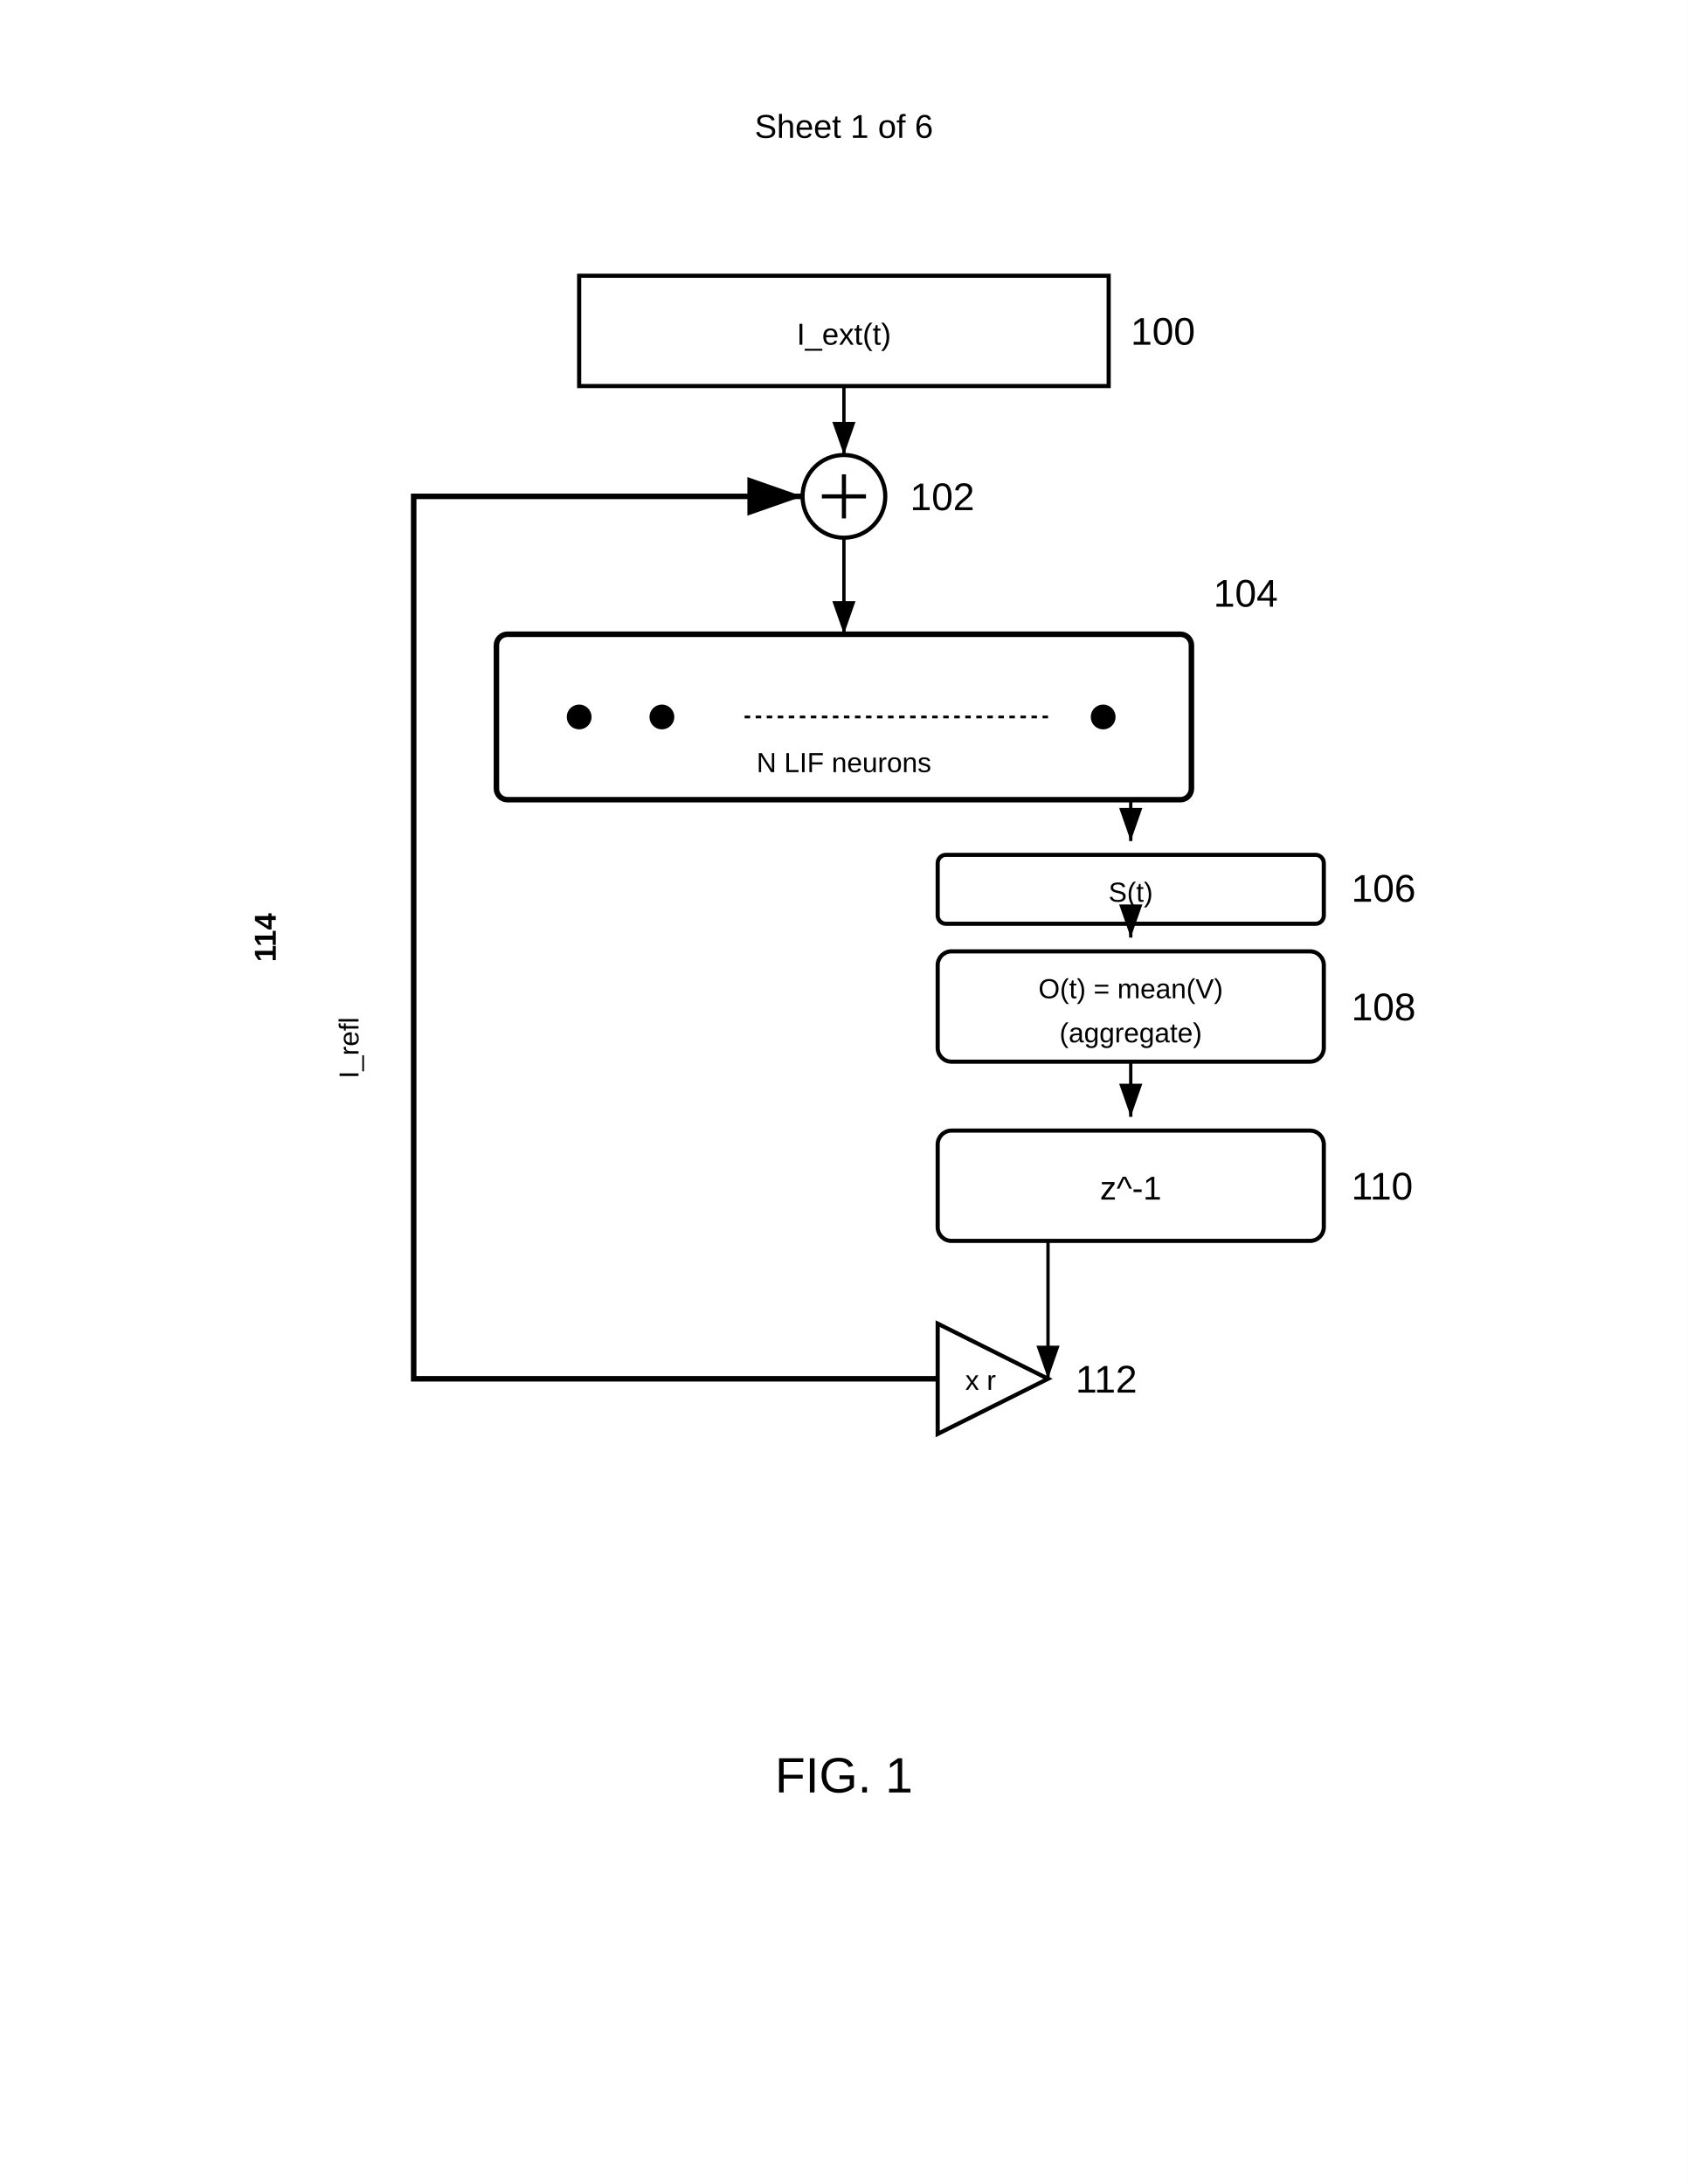
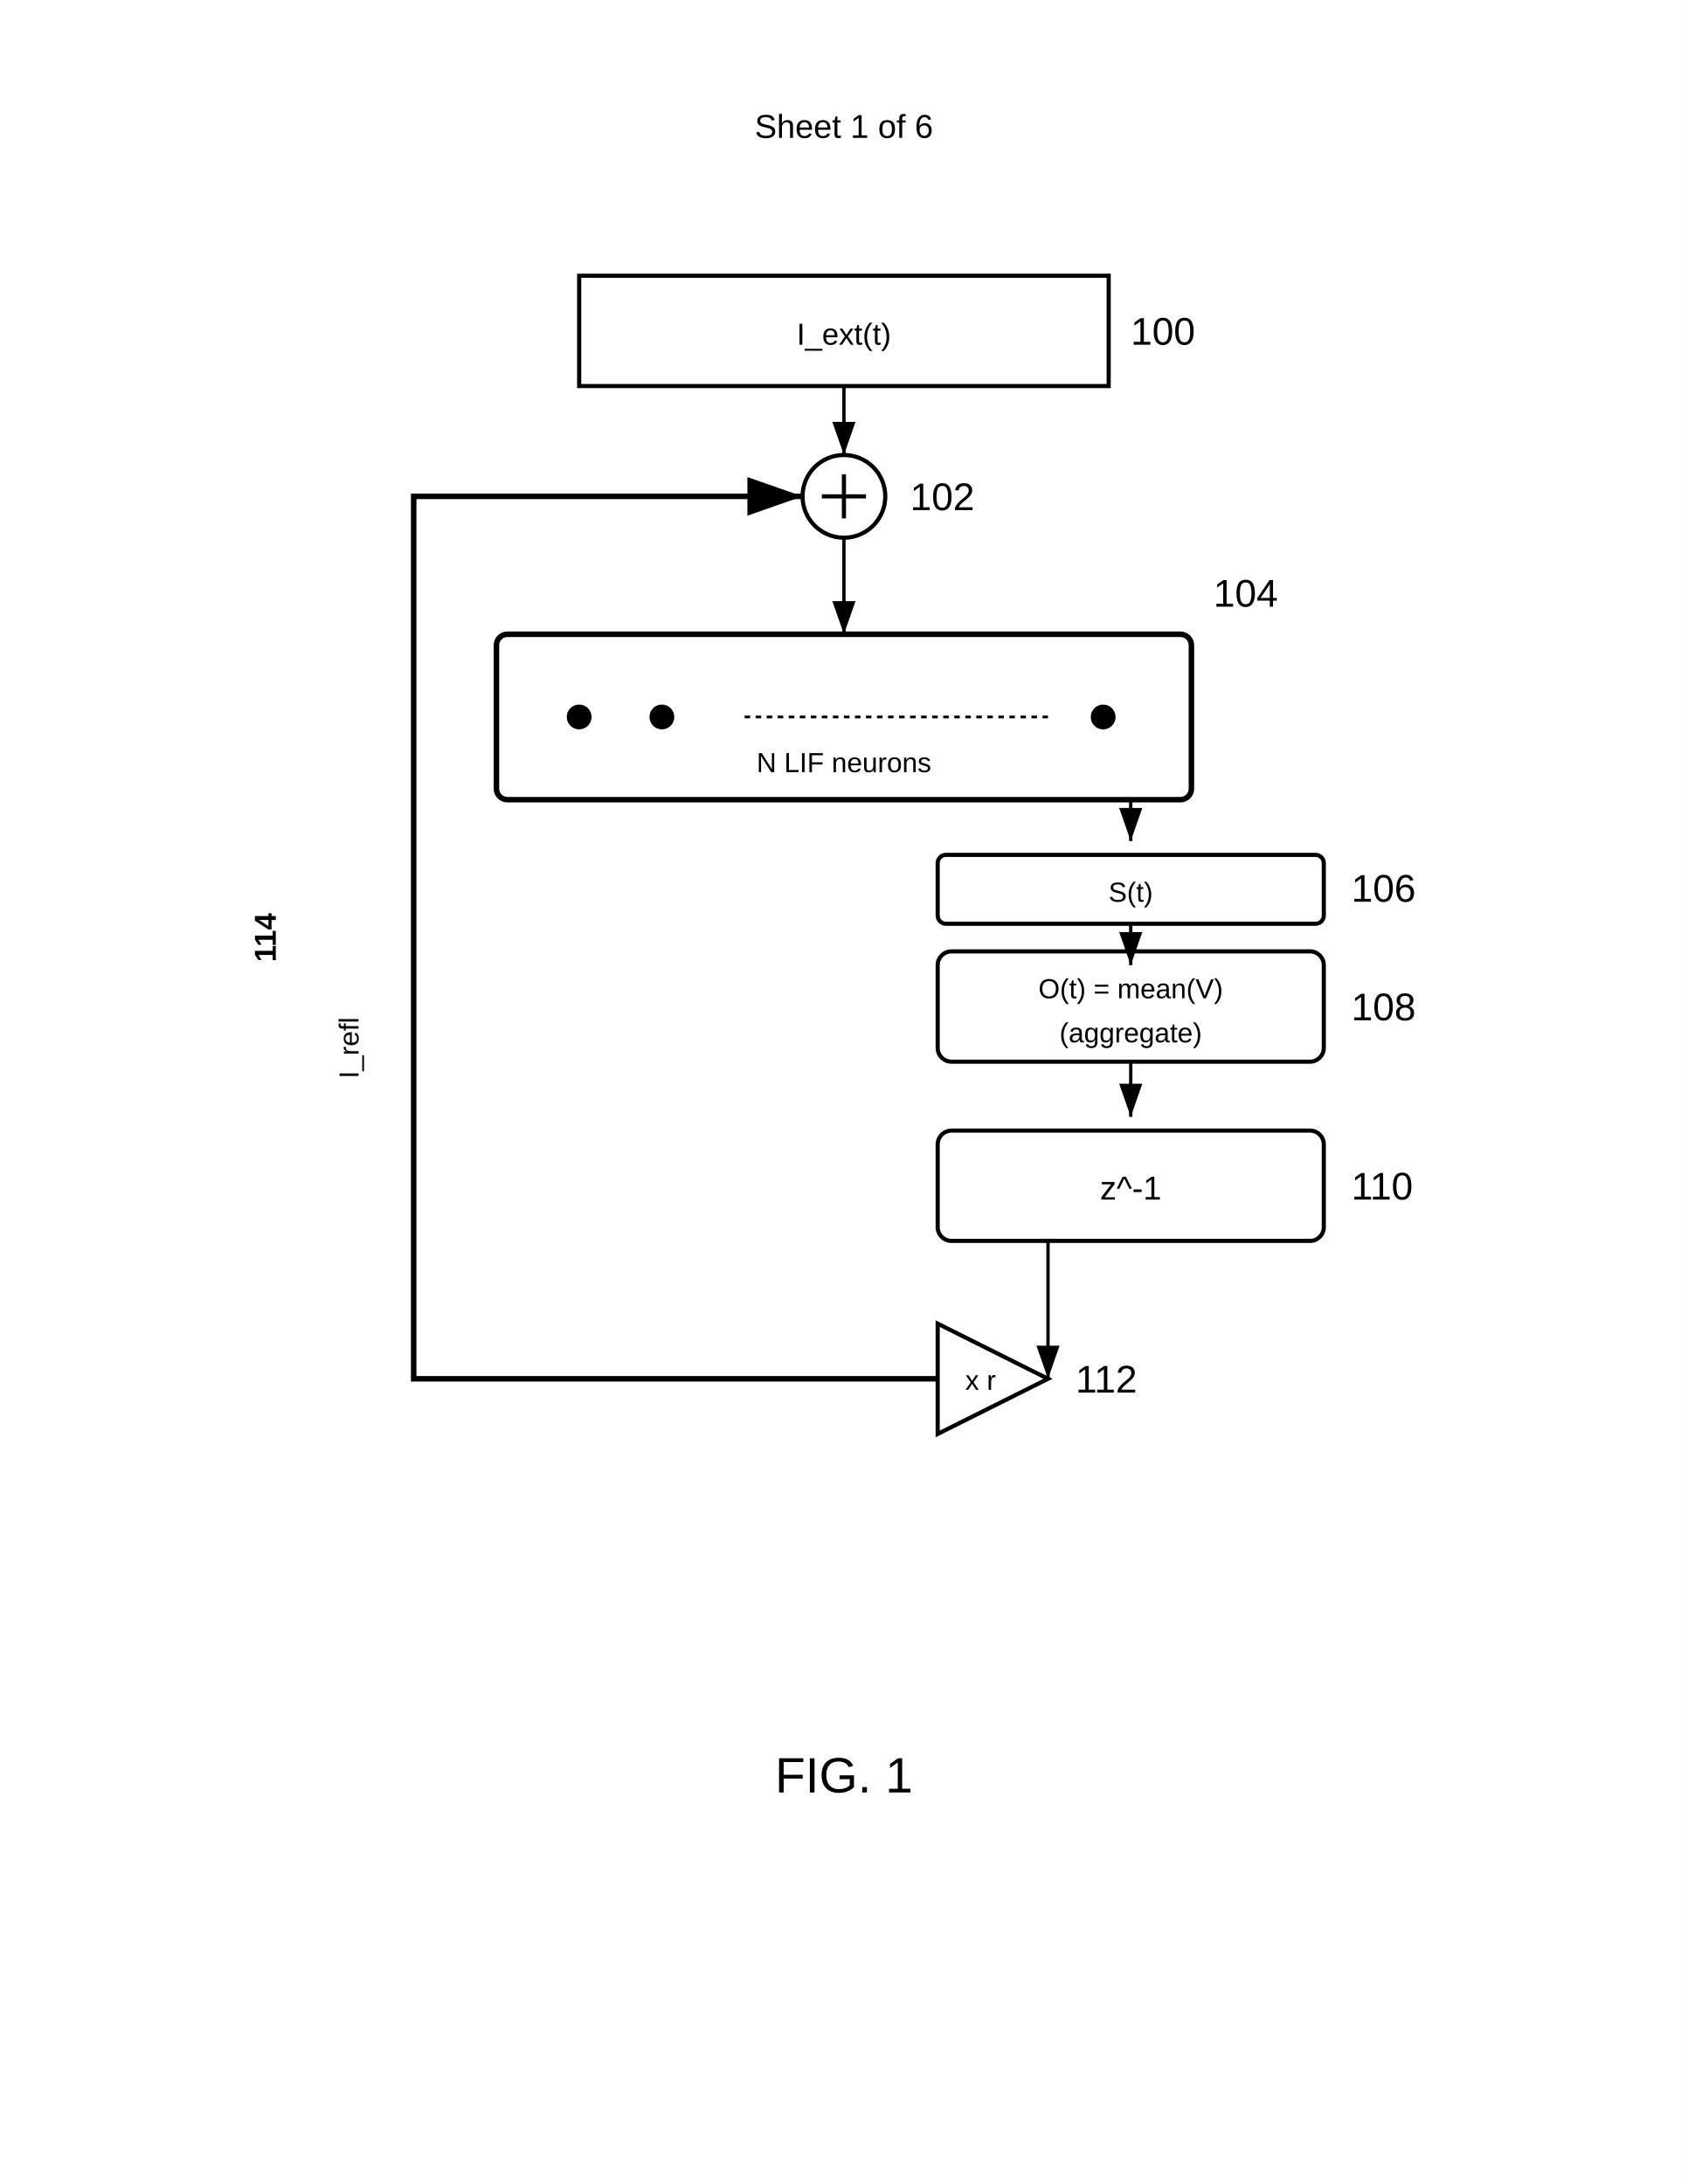
<svg xmlns="http://www.w3.org/2000/svg" width="612" height="792" viewBox="0 0 612 792">
  <rect width="100%" height="100%" fill="#fff" />
+   <defs>
+     <marker id="arrow" markerWidth="10" markerHeight="7" refX="10" refY="3.5" orient="auto">
+       <polygon points="0 0, 10 3.5, 0 7" fill="#000" />
+     </marker>
+   </defs>
  <text x="306" y="50" font-family="Arial" font-size="12" text-anchor="middle" fill="#000">Sheet 1 of 6</text>
  <rect x="210" y="100" width="192" height="40" fill="none" stroke="#000" stroke-width="1.5" />
  <text x="306" y="125" font-family="Arial" font-size="11" text-anchor="middle" fill="#000">I_ext(t)</text>
  <text x="410" y="125" font-family="Arial" font-size="14" font-weight="normal" fill="#000">100</text>
  <circle cx="306" cy="180" r="15" fill="none" stroke="#000" stroke-width="1.5" />
  <path d="M298 180h16M306 172v16" stroke="#000" stroke-width="1.5" />
  <text x="330" y="185" font-family="Arial" font-size="14" font-weight="normal" fill="#000">102</text>
  <g transform="translate(180,230)">
    <rect width="252" height="60" rx="4" ry="4" fill="none" stroke="#000" stroke-width="2" />
    <circle cx="30" cy="30" r="4" stroke="#000" />
    <circle cx="60" cy="30" r="4" stroke="#000" />
    <circle cx="220" cy="30" r="4" stroke="#000" />
    <path d="M90 30h110" stroke="#000" stroke-dasharray="2,2" />
    <text x="126" y="50" font-family="Arial" font-size="10" text-anchor="middle" fill="#000">N LIF neurons</text>
    <text x="260" y="-10" font-family="Arial" font-size="14" font-weight="normal" fill="#000">104</text>
  </g>
  <rect x="340" y="310" width="140" height="25" rx="3" fill="none" stroke="#000" stroke-width="1.5" />
  <text x="410" y="327" font-family="Arial" font-size="10" text-anchor="middle" fill="#000">S(t)</text>
  <text x="490" y="327" font-family="Arial" font-size="14" font-weight="normal" fill="#000">106</text>
  <path d="M410 290v15" stroke="#000" stroke-width="1.2" marker-end="url(#arrow)" />
  <rect x="340" y="345" width="140" height="40" rx="5" fill="none" stroke="#000" stroke-width="1.5" />
  <text x="410" y="362" font-family="Arial" font-size="10" text-anchor="middle" fill="#000">O(t) = mean(V)</text>
  <text x="410" y="378" font-family="Arial" font-size="10" text-anchor="middle" fill="#000">(aggregate)</text>
  <text x="490" y="370" font-family="Arial" font-size="14" font-weight="normal" fill="#000">108</text>
-   <path d="M410 335v5" stroke="#000" stroke-width="1.2" marker-end="url(#arrow)" />
+   <path d="M410 335v15" stroke="#000" stroke-width="1.2" marker-end="url(#arrow)" />
  <rect x="340" y="410" width="140" height="40" rx="5" fill="none" stroke="#000" stroke-width="1.5" />
  <text x="410" y="435" font-family="Arial" font-size="12" text-anchor="middle" fill="#000">z^-1</text>
  <text x="490" y="435" font-family="Arial" font-size="14" font-weight="normal" fill="#000">110</text>
  <path d="M410 385v20" stroke="#000" stroke-width="1.2" marker-end="url(#arrow)" />
  <g transform="translate(340,480)">
    <path d="M0 0l40 20-40 20z" fill="none" stroke="#000" stroke-width="1.5" />
    <text x="10" y="24" font-family="Arial" font-size="10" fill="#000">x r</text>
    <text x="50" y="25" font-family="Arial" font-size="14" font-weight="normal" fill="#000">112</text>
  </g>
  <path d="M380 450v50" stroke="#000" stroke-width="1.2" marker-end="url(#arrow)" />
  <path d="M340 500H150V180h141" fill="none" stroke="#000" stroke-width="2" marker-end="url(#arrow)" />
  <text x="100" y="340" font-family="Arial" font-size="11" font-weight="bold" text-anchor="middle" transform="rotate(-90 100 340)" fill="#000">114</text>
  <text x="130" y="380" font-family="Arial" font-size="10" text-anchor="middle" transform="rotate(-90 130 380)" fill="#000">I_refl</text>
  <path d="M306 140v25" stroke="#000" stroke-width="1.2" marker-end="url(#arrow)" />
  <path d="M306 195v35" stroke="#000" stroke-width="1.2" marker-end="url(#arrow)" />
-   <defs>
-     <marker id="arrow" markerWidth="10" markerHeight="7" refX="10" refY="3.5" orient="auto">
-       <polygon points="0 0, 10 3.5, 0 7" fill="#000" />
-     </marker>
-   </defs>
  <text x="306" y="650" font-family="Arial" font-size="18" font-weight="normal" text-anchor="middle" fill="#000">FIG. 1</text>
</svg>
